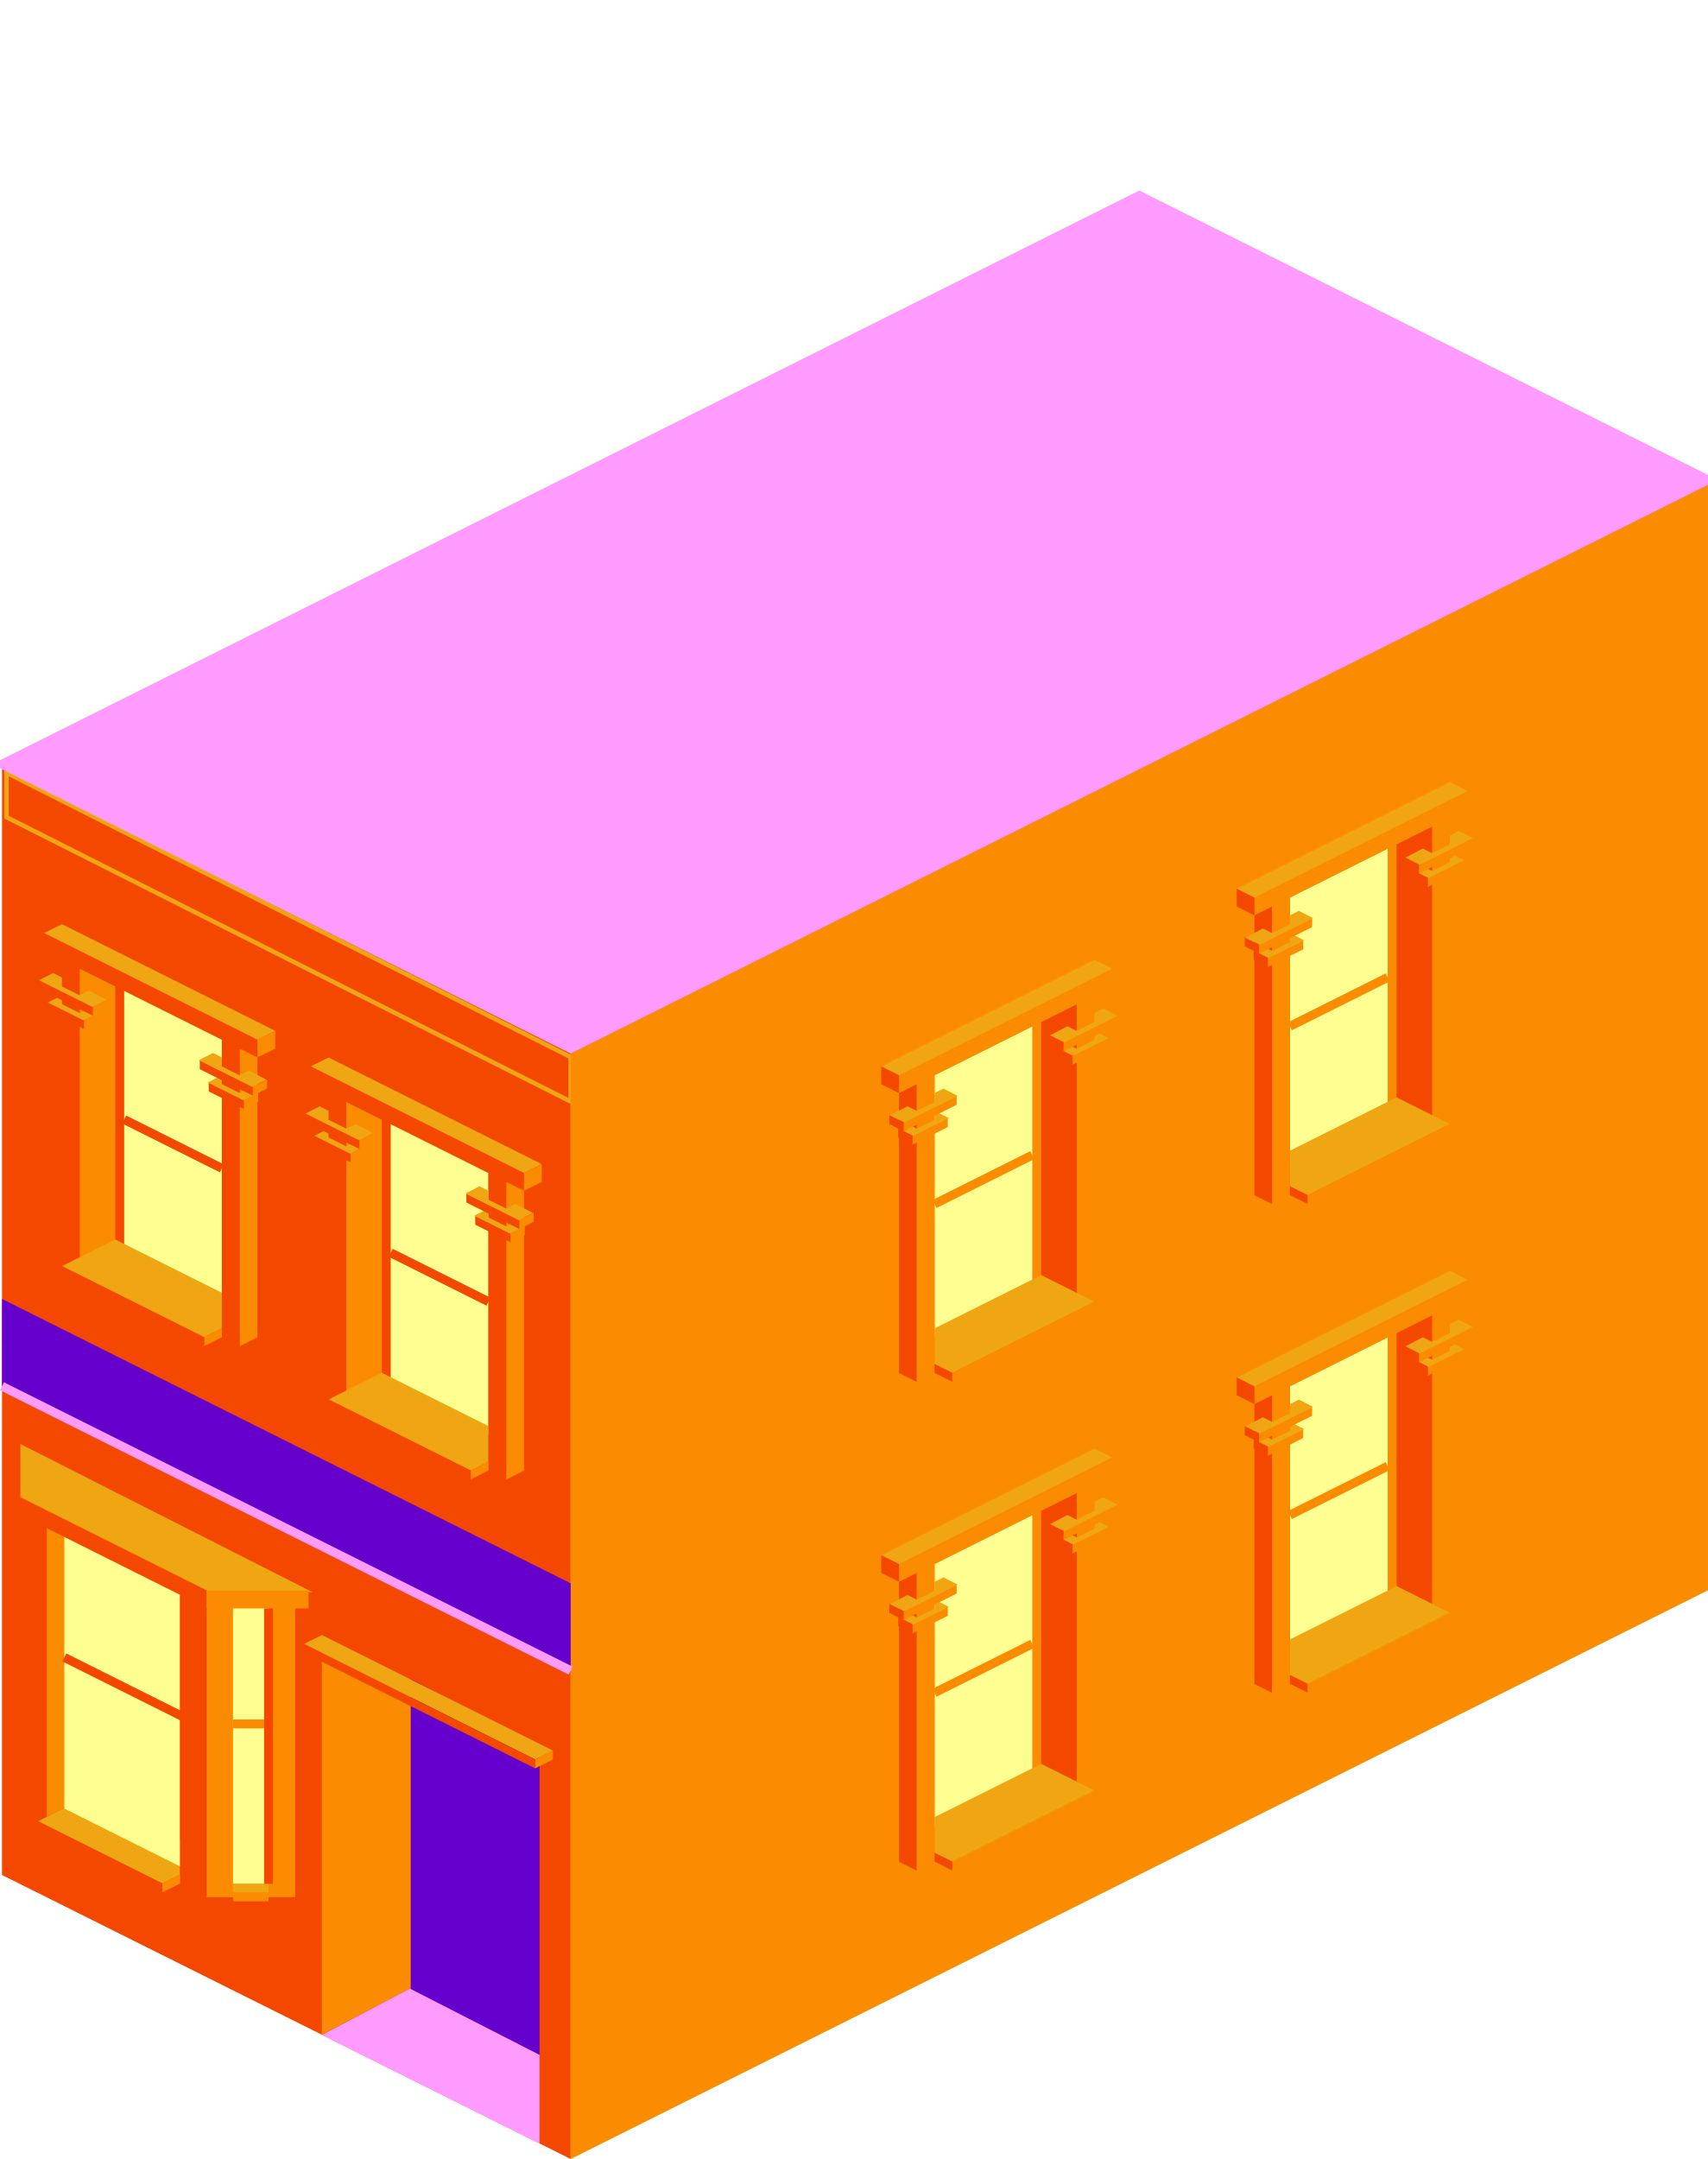
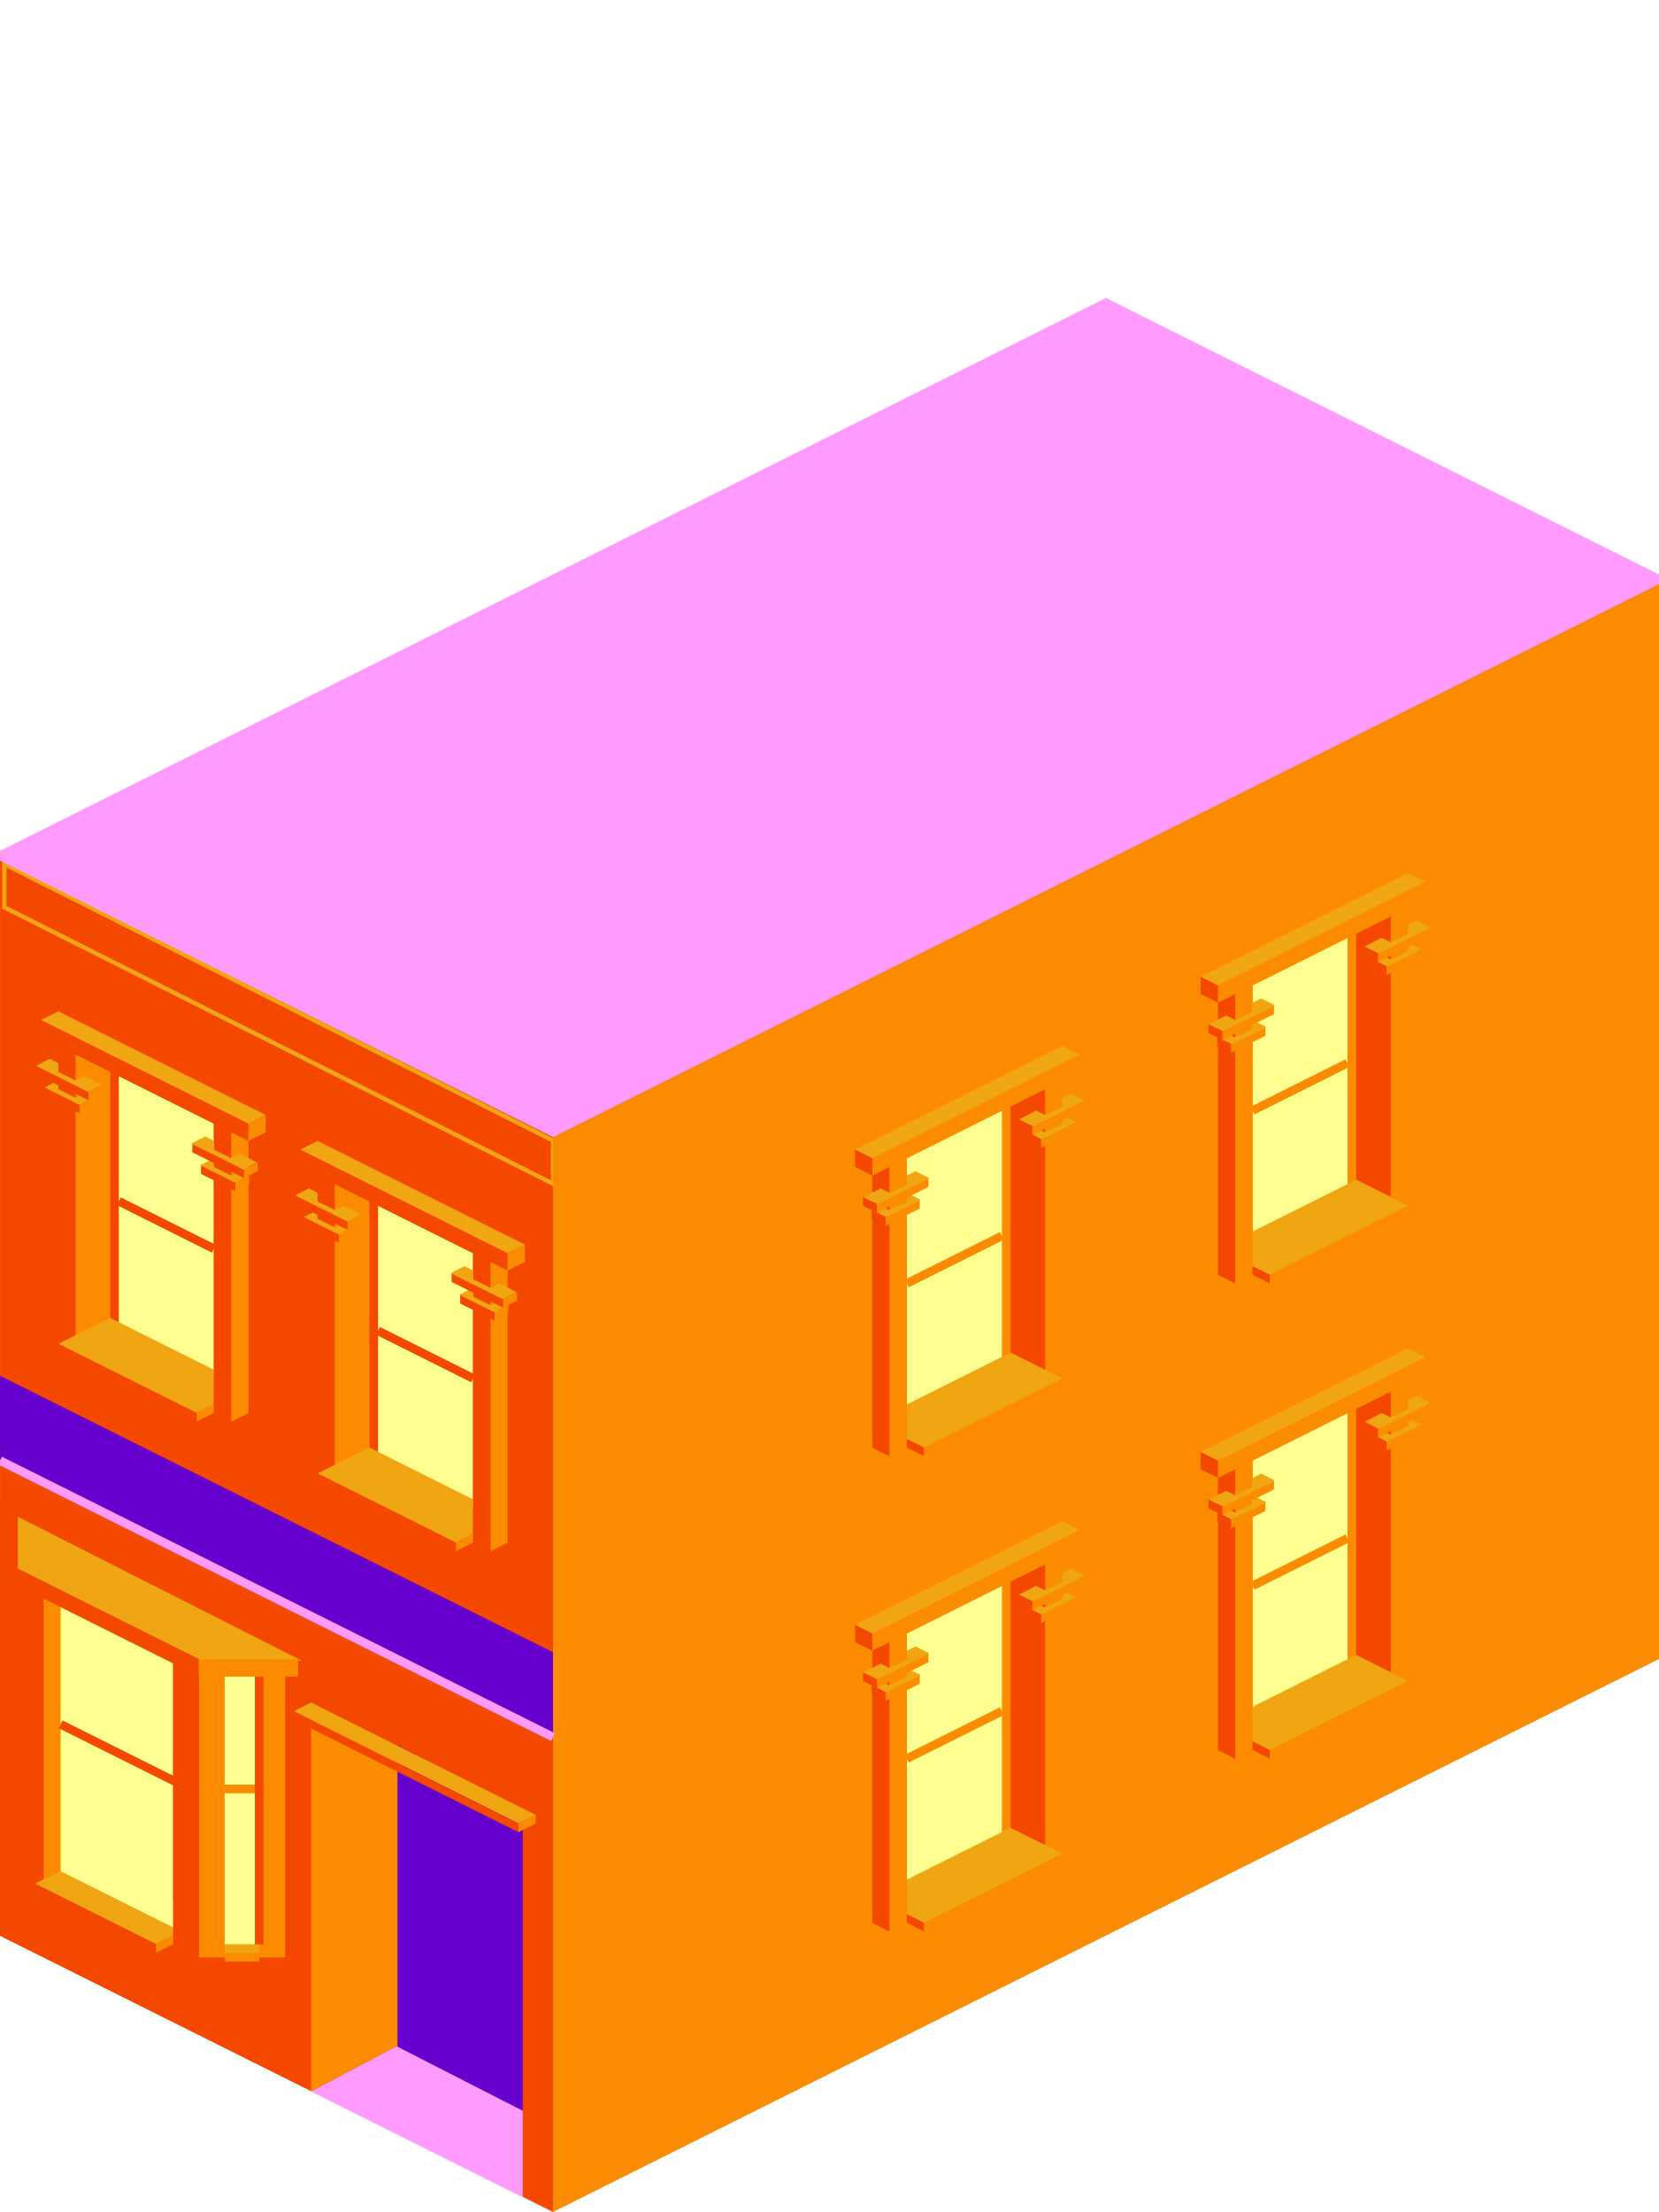
- <svg xmlns="http://www.w3.org/2000/svg" xmlns:xlink="http://www.w3.org/1999/xlink" width="192.227" height="242.96" viewBox="0 0 192.227 242.96" id="svg2" version="1.1">
+ <svg xmlns="http://www.w3.org/2000/svg" xmlns:xlink="http://www.w3.org/1999/xlink" width="192" height="256" viewBox="0 0 192 256" id="svg2" version="1.1">
  <defs id="defs4">
    <linearGradient xlink:href="#linearGradient4802" id="linearGradient7715" gradientUnits="userSpaceOnUse" x1="152.771" y1="560.222" x2="153.328" y2="560.222" />
    <linearGradient xlink:href="#linearGradient5449" id="linearGradient7703" gradientUnits="userSpaceOnUse" gradientTransform="matrix(4,0,0,4,-1341.04,-2370.053)" x1="517" y1="524.608" x2="526" y2="604.858" />
    <linearGradient xlink:href="#linearGradient5449" id="linearGradient7701" gradientUnits="userSpaceOnUse" gradientTransform="matrix(4,0,0,4,-1341.04,-2370.053)" x1="623.087" y1="598.013" x2="674.185" y2="651.222" />
    <linearGradient id="linearGradient6723">
      <stop id="stop6725" offset="0" style="stop-color:#5a5a5a;stop-opacity:1" />
      <stop id="stop6727" offset="1" style="stop-color:#cccccf;stop-opacity:1" />
    </linearGradient>
    <linearGradient id="linearGradient6715">
      <stop id="stop6717" offset="0" style="stop-color:#888888;stop-opacity:1" />
      <stop id="stop6719" offset="1" style="stop-color:#eeeeee;stop-opacity:1" />
    </linearGradient>
    <linearGradient gradientUnits="userSpaceOnUse" y2="37.195" x2="168.659" y1="38.697" x1="165.096" id="linearGradient6721" xlink:href="#linearGradient6715" />
    <linearGradient gradientUnits="userSpaceOnUse" y2="35.825" x2="169.278" y1="41.305" x1="167.261" id="linearGradient6729" xlink:href="#linearGradient6723" />
    <linearGradient id="linearGradient5518">
      <stop offset="0" style="stop-color:#6600cc;stop-opacity:1" id="stop5520" />
      <stop offset="1" style="stop-color:#ff00ff;stop-opacity:1" id="stop5522" />
    </linearGradient>
    <linearGradient id="linearGradient4820">
      <stop offset="0" style="stop-color:#f44800;stop-opacity:1" id="stop4822" />
      <stop offset="1" style="stop-color:#fb8b00;stop-opacity:1" id="stop4824" />
    </linearGradient>
    <linearGradient gradientTransform="translate(257.0333,50)" gradientUnits="userSpaceOnUse" xlink:href="#linearGradient4820" id="linearGradient5425" y2="160.818" x2="140" y1="160.818" x1="115" />
    <linearGradient gradientTransform="translate(257.0333,50)" gradientUnits="userSpaceOnUse" xlink:href="#linearGradient4820" id="linearGradient5427" y2="171" x2="155" y1="171" x1="100" />
    <linearGradient gradientTransform="translate(87.37054,199.6794)" gradientUnits="userSpaceOnUse" xlink:href="#linearGradient4820" id="linearGradient5429" y2="264.513" x2="-74.66" y1="214.258" x1="-124.915" />
    <linearGradient gradientTransform="matrix(0.8959322,-0.4441909,0.8959322,0.4441909,257.0333,0)" gradientUnits="userSpaceOnUse" xlink:href="#linearGradient5518" id="linearGradient5431" y2="293.129" x2="-136.867" y1="279.177" x1="-150.819" />
-     <linearGradient gradientTransform="translate(257.0333,0)" gradientUnits="userSpaceOnUse" xlink:href="#linearGradient4820" id="linearGradient5433" y2="160.818" x2="140" y1="160.818" x1="115" />
-     <linearGradient gradientTransform="translate(257.0333,0)" gradientUnits="userSpaceOnUse" xlink:href="#linearGradient4820" id="linearGradient5435" y2="171" x2="155" y1="171" x1="100" />
+     <linearGradient gradientTransform="translate(257.0333)" gradientUnits="userSpaceOnUse" xlink:href="#linearGradient4820" id="linearGradient5433" y2="160.818" x2="140" y1="160.818" x1="115" />
+     <linearGradient gradientTransform="translate(257.0333)" gradientUnits="userSpaceOnUse" xlink:href="#linearGradient4820" id="linearGradient5435" y2="171" x2="155" y1="171" x1="100" />
    <linearGradient gradientTransform="translate(143.525,143.525)" gradientUnits="userSpaceOnUse" xlink:href="#linearGradient4820" id="linearGradient5437" y2="264.513" x2="-74.66" y1="214.258" x1="-124.915" />
    <linearGradient gradientTransform="translate(-33.53807,32.91851)" gradientUnits="userSpaceOnUse" xlink:href="#linearGradient4820" id="linearGradient5502" y2="160.818" x2="140" y1="160.818" x1="115" />
    <linearGradient gradientTransform="translate(-33.53807,32.91851)" gradientUnits="userSpaceOnUse" xlink:href="#linearGradient4820" id="linearGradient5504" y2="171" x2="155" y1="171" x1="100" />
    <linearGradient gradientTransform="matrix(0.8954307,-0.4452009,0.8954307,0.4452009,-33.53807,32.91851)" gradientUnits="userSpaceOnUse" xlink:href="#linearGradient4820" id="linearGradient5506" y2="264.513" x2="-74.66" y1="214.258" x1="-124.915" />
    <linearGradient gradientTransform="matrix(0.8954307,-0.4452009,0.8954307,0.4452009,-31.03807,38.91851)" gradientUnits="userSpaceOnUse" xlink:href="#linearGradient4820" id="linearGradient5509" y2="264.513" x2="-74.66" y1="214.258" x1="-124.915" />
    <linearGradient gradientTransform="translate(-31.03807,33.91851)" gradientUnits="userSpaceOnUse" xlink:href="#linearGradient4820" id="linearGradient5512" y2="160.818" x2="140" y1="160.818" x1="115" />
    <linearGradient gradientTransform="translate(-31.03807,33.91851)" gradientUnits="userSpaceOnUse" xlink:href="#linearGradient4820" id="linearGradient5514" y2="171" x2="155" y1="171" x1="100" />
    <linearGradient gradientTransform="translate(0,5)" gradientUnits="userSpaceOnUse" xlink:href="#linearGradient5518" id="linearGradient5524" y2="186" x2="110" y1="186" x1="85" />
    <linearGradient y2="264.513" x2="-74.66" y1="214.258" x1="-124.915" gradientTransform="matrix(0.8954307,-0.4452009,0.8954307,0.4452009,-236.0381,10.66851)" gradientUnits="userSpaceOnUse" id="linearGradient3147" xlink:href="#linearGradient4820" />
    <linearGradient y2="160.818" x2="140" y1="160.818" x1="115" gradientTransform="translate(-236.0381,10.66851)" gradientUnits="userSpaceOnUse" id="linearGradient3150" xlink:href="#linearGradient4820" />
    <linearGradient y2="171" x2="155" y1="171" x1="100" gradientTransform="translate(-236.0381,10.66851)" gradientUnits="userSpaceOnUse" id="linearGradient3152" xlink:href="#linearGradient4820" />
    <linearGradient y2="186" x2="110" y1="186" x1="85" gradientTransform="translate(-205,5)" gradientUnits="userSpaceOnUse" id="linearGradient3156" xlink:href="#linearGradient5518" />
    <linearGradient y2="186" x2="110" y1="186" x1="85" gradientTransform="translate(-205,25)" gradientUnits="userSpaceOnUse" id="linearGradient3161" xlink:href="#linearGradient5518" />
    <linearGradient id="linearGradient4802">
      <stop style="stop-color:#6e6e37;stop-opacity:1;" offset="0" id="stop4804" />
      <stop style="stop-color:#30331f;stop-opacity:1" offset="1" id="stop4806" />
    </linearGradient>
    <linearGradient id="linearGradient5449">
      <stop style="stop-color:#ffffff;stop-opacity:0.343" offset="0" id="stop5451" />
      <stop style="stop-color:#ffffff;stop-opacity:0;" offset="1" id="stop5453" />
    </linearGradient>
  </defs>
  <g id="layer1" transform="translate(-42.77639,-809.3622)">
    <g id="g5925" transform="translate(-323.118,413.9713)">
      <g id="g3860" transform="translate(0,31.96875)">
        <g id="g4343" transform="translate(-128,-64)" style="fill:#f4d7d7" />
        <g id="g3788" transform="translate(61.49868,-36.97666)">
          <g id="g4267" transform="translate(-140.3789,150.0195)" />
        </g>
        <g id="g4475" transform="translate(-240.8429,-210.7419)">
-           <path id="path4439" d="m 344.118,611.422 0,32.5 -2,1 0,-33.5 z" style="fill:#fb8b00;fill-opacity:1;fill-rule:evenodd;stroke:none;stroke-width:1px;stroke-linecap:butt;stroke-linejoin:miter;stroke-opacity:1" />
-           <path style="fill:#f44800;fill-opacity:1;fill-rule:evenodd;stroke:none;stroke-width:1px;stroke-linecap:butt;stroke-linejoin:miter;stroke-opacity:1" d="m 419,530.862 0,-33.5 -18,-9 0,33.5" id="path4269" transform="translate(-78.88022,113.0429)" />
+           <path id="path4439" d="m 344.118,611.422 v 32.5 l -2,1 v -33.5 z" style="fill:#fb8b00;fill-opacity:1;fill-rule:evenodd;stroke:none;stroke-width:1px;stroke-linecap:butt;stroke-linejoin:miter;stroke-opacity:1" />
+           <path style="fill:#f44800;fill-opacity:1;fill-rule:evenodd;stroke:none;stroke-width:1px;stroke-linecap:butt;stroke-linejoin:miter;stroke-opacity:1" d="m 419,530.862 v -33.5 l -18,-9 v 33.5" id="path4269" transform="translate(-78.88022,113.0429)" />
          <g transform="translate(-74.88022,111.0429)" id="g4271">
-             <path id="path4273" d="m 404,523.362 0,-29.5 11,5.5 0,29.5 z" style="fill:#ffff91;fill-opacity:1;fill-rule:evenodd;stroke:none;stroke-width:1px;stroke-linecap:butt;stroke-linejoin:miter;stroke-opacity:1" />
+             <path id="path4273" d="m 404,523.362 v -29.5 l 11,5.5 v 29.5 z" style="fill:#ffff91;fill-opacity:1;fill-rule:evenodd;stroke:none;stroke-width:1px;stroke-linecap:butt;stroke-linejoin:miter;stroke-opacity:1" />
            <path id="path4275" d="m 404,508.362 11,5.5" style="fill:none;fill-rule:evenodd;stroke:#f44800;stroke-width:1px;stroke-linecap:butt;stroke-linejoin:miter;stroke-opacity:1" />
          </g>
-           <path id="path4283" d="m 407,520.862 -4,2 0,-33.5 4,2 z" style="fill:#fb8b00;fill-opacity:1;fill-rule:evenodd;stroke:none;stroke-width:1px;stroke-linecap:butt;stroke-linejoin:miter;stroke-opacity:1" transform="translate(-78.88022,113.0429)" />
-           <path id="path4285" d="m 407,519.861 -6,3 16,8 2,-1 0,-4 z" style="fill:#f0a513;fill-opacity:1;fill-rule:evenodd;stroke:none;stroke-width:1px;stroke-linecap:butt;stroke-linejoin:miter;stroke-opacity:1" transform="translate(-78.88022,113.0429)" />
-           <path id="path4287" d="m 418.992,530.87 2,1 0,-33.5 -2,-1 0,33.5" style="fill:#f44800;fill-opacity:1;fill-rule:evenodd;stroke:none;stroke-width:1px;stroke-linecap:butt;stroke-linejoin:miter;stroke-opacity:1" transform="translate(-78.88022,113.0429)" />
-           <path id="path4289" d="m 417,530.862 0,1 2,-1 0,-1 z" style="fill:#fb8b00;fill-opacity:1;fill-rule:evenodd;stroke:none;stroke-width:1px;stroke-linecap:butt;stroke-linejoin:miter;stroke-opacity:1" transform="translate(-78.88022,113.0429)" />
-           <path id="path4291" d="m 401,522.862 0,1 16,8 0,-1 z" style="fill:#f44800;fill-opacity:1;fill-rule:evenodd;stroke:none;stroke-width:1px;stroke-linecap:butt;stroke-linejoin:miter;stroke-opacity:1" transform="translate(-78.88022,113.0429)" />
+           <path id="path4283" d="m 407,520.862 -4,2 v -33.5 l 4,2 z" style="fill:#fb8b00;fill-opacity:1;fill-rule:evenodd;stroke:none;stroke-width:1px;stroke-linecap:butt;stroke-linejoin:miter;stroke-opacity:1" transform="translate(-78.88022,113.0429)" />
+           <path id="path4285" d="m 407,519.861 -6,3 16,8 2,-1 v -4 z" style="fill:#f0a513;fill-opacity:1;fill-rule:evenodd;stroke:none;stroke-width:1px;stroke-linecap:butt;stroke-linejoin:miter;stroke-opacity:1" transform="translate(-78.88022,113.0429)" />
+           <path id="path4287" d="m 418.992,530.87 2,1 v -33.5 l -2,-1 v 33.5" style="fill:#f44800;fill-opacity:1;fill-rule:evenodd;stroke:none;stroke-width:1px;stroke-linecap:butt;stroke-linejoin:miter;stroke-opacity:1" transform="translate(-78.88022,113.0429)" />
+           <path id="path4289" d="m 417,530.862 v 1 l 2,-1 v -1 z" style="fill:#fb8b00;fill-opacity:1;fill-rule:evenodd;stroke:none;stroke-width:1px;stroke-linecap:butt;stroke-linejoin:miter;stroke-opacity:1" transform="translate(-78.88022,113.0429)" />
+           <path id="path4291" d="m 401,522.862 v 1 l 16,8 v -1 z" style="fill:#f44800;fill-opacity:1;fill-rule:evenodd;stroke:none;stroke-width:1px;stroke-linecap:butt;stroke-linejoin:miter;stroke-opacity:1" transform="translate(-78.88022,113.0429)" />
          <g id="g4452" transform="translate(13.08594,4.492188)">
-             <path id="path4454" d="m 307.545,601.751 4,2 0,1 -4,-2 0,-1" style="fill:#f44800;fill-opacity:1;fill-rule:evenodd;stroke:none;stroke-width:1px;stroke-linecap:butt;stroke-linejoin:miter;stroke-opacity:1" />
-             <path id="path4456" d="m 311.516,603.734 1.602,-0.812 0,1 -1.602,0.812 z" style="fill:#fb8b00;fill-opacity:1;fill-rule:evenodd;stroke:none;stroke-width:1px;stroke-linecap:butt;stroke-linejoin:miter;stroke-opacity:1" />
+             <path id="path4454" d="m 307.545,601.751 4,2 v 1 l -4,-2 v -1" style="fill:#f44800;fill-opacity:1;fill-rule:evenodd;stroke:none;stroke-width:1px;stroke-linecap:butt;stroke-linejoin:miter;stroke-opacity:1" />
+             <path id="path4456" d="m 311.516,603.734 1.602,-0.812 v 1 l -1.602,0.812 z" style="fill:#fb8b00;fill-opacity:1;fill-rule:evenodd;stroke:none;stroke-width:1px;stroke-linecap:butt;stroke-linejoin:miter;stroke-opacity:1" />
            <path style="fill:#f0a513;fill-opacity:1;fill-rule:evenodd;stroke:none;stroke-width:1px;stroke-linecap:butt;stroke-linejoin:miter;stroke-opacity:1" d="m 309.036,600.926 -1.602,0.812 4,2 1.602,-0.812 -0.949,-0.516 -1.055,0.527 -2,-1 0.004,-1.004 z" id="path4458" />
          </g>
          <g transform="translate(13.08594,2.492188)" id="g4423">
-             <path style="fill:#f44800;fill-opacity:1;fill-rule:evenodd;stroke:none;stroke-width:1px;stroke-linecap:butt;stroke-linejoin:miter;stroke-opacity:1" d="m 306.545,601.251 6,3 0,1 -6,-3 0,-1" id="path4417" />
-             <path style="fill:#fb8b00;fill-opacity:1;fill-rule:evenodd;stroke:none;stroke-width:1px;stroke-linecap:butt;stroke-linejoin:miter;stroke-opacity:1" d="m 312.516,604.234 1.602,-0.812 0,1 -1.602,0.812 z" id="path4419" />
+             <path style="fill:#f44800;fill-opacity:1;fill-rule:evenodd;stroke:none;stroke-width:1px;stroke-linecap:butt;stroke-linejoin:miter;stroke-opacity:1" d="m 306.545,601.251 6,3 v 1 l -6,-3 v -1" id="path4417" />
+             <path style="fill:#fb8b00;fill-opacity:1;fill-rule:evenodd;stroke:none;stroke-width:1px;stroke-linecap:butt;stroke-linejoin:miter;stroke-opacity:1" d="m 312.516,604.234 1.602,-0.812 v 1 l -1.602,0.812 z" id="path4419" />
            <path id="path4421" d="m 308.036,600.426 -1.602,0.812 6,3 1.602,-0.812 -1.949,-1.016 -1.055,0.527 -2,-1 0.004,-1.004 z" style="fill:#f0a513;fill-opacity:1;fill-rule:evenodd;stroke:none;stroke-width:1px;stroke-linecap:butt;stroke-linejoin:miter;stroke-opacity:1" />
          </g>
-           <path id="path4433" d="m 320.118,600.422 24,12 0,-2 -24,-12 z" style="fill:#f44800;fill-opacity:1;fill-rule:evenodd;stroke:none;stroke-width:1px;stroke-linecap:butt;stroke-linejoin:miter;stroke-opacity:1" />
+           <path id="path4433" d="m 320.118,600.422 24,12 v -2 l -24,-12 z" style="fill:#f44800;fill-opacity:1;fill-rule:evenodd;stroke:none;stroke-width:1px;stroke-linecap:butt;stroke-linejoin:miter;stroke-opacity:1" />
          <path id="path4435" d="m 320.118,598.422 2,-1 24,12 -2,1 z" style="fill:#f0a513;fill-opacity:1;fill-rule:evenodd;stroke:none;stroke-width:1px;stroke-linecap:butt;stroke-linejoin:miter;stroke-opacity:1" />
-           <path id="path4437" d="m 346.118,609.422 0,2 -2,1 0,-2 2,-1" style="fill:#fb8b00;fill-opacity:1;fill-rule:evenodd;stroke:none;stroke-width:1px;stroke-linecap:butt;stroke-linejoin:miter;stroke-opacity:1" />
+           <path id="path4437" d="m 346.118,609.422 v 2 l -2,1 v -2 l 2,-1" style="fill:#fb8b00;fill-opacity:1;fill-rule:evenodd;stroke:none;stroke-width:1px;stroke-linecap:butt;stroke-linejoin:miter;stroke-opacity:1" />
          <use height="100%" width="100%" transform="translate(18,9)" id="use4464" xlink:href="#g4452" y="0" x="0" />
          <use height="100%" width="100%" transform="translate(18,9)" id="use4450" xlink:href="#g4423" y="0" x="0" />
        </g>
        <g transform="translate(-2.834939,58.51566)" id="g5034" />
        <g transform="matrix(-1,0,0,1,459.4433,-210.7419)" id="g5392">
-           <path style="fill:#f44800;fill-opacity:1;fill-rule:evenodd;stroke:none;stroke-width:1px;stroke-linecap:butt;stroke-linejoin:miter;stroke-opacity:1" d="m 344.118,611.422 0,32.5 -2,1 0,-33.5 z" id="path5394" />
-           <path transform="translate(-78.88022,113.0429)" id="path5396" d="m 419,530.862 0,-33.5 -18,-9 0,33.5" style="fill:#fb8b00;fill-opacity:1;fill-rule:evenodd;stroke:none;stroke-width:1px;stroke-linecap:butt;stroke-linejoin:miter;stroke-opacity:1" />
+           <path style="fill:#f44800;fill-opacity:1;fill-rule:evenodd;stroke:none;stroke-width:1px;stroke-linecap:butt;stroke-linejoin:miter;stroke-opacity:1" d="m 344.118,611.422 v 32.5 l -2,1 v -33.5 z" id="path5394" />
+           <path transform="translate(-78.88022,113.0429)" id="path5396" d="m 419,530.862 v -33.5 l -18,-9 v 33.5" style="fill:#fb8b00;fill-opacity:1;fill-rule:evenodd;stroke:none;stroke-width:1px;stroke-linecap:butt;stroke-linejoin:miter;stroke-opacity:1" />
          <g id="g5398" transform="translate(-74.88022,111.0429)">
-             <path style="fill:#ffff91;fill-opacity:1;fill-rule:evenodd;stroke:none;stroke-width:1px;stroke-linecap:butt;stroke-linejoin:miter;stroke-opacity:1" d="m 404,523.362 0,-29.5 11,5.5 0,29.5 z" id="path5400" />
+             <path style="fill:#ffff91;fill-opacity:1;fill-rule:evenodd;stroke:none;stroke-width:1px;stroke-linecap:butt;stroke-linejoin:miter;stroke-opacity:1" d="m 404,523.362 v -29.5 l 11,5.5 v 29.5 z" id="path5400" />
            <path style="fill:none;fill-rule:evenodd;stroke:#fb8b00;stroke-width:1px;stroke-linecap:butt;stroke-linejoin:miter;stroke-opacity:1" d="m 404,508.362 11,5.5" id="path5402" />
          </g>
-           <path transform="translate(-78.88022,113.0429)" style="fill:#f44800;fill-opacity:1;fill-rule:evenodd;stroke:none;stroke-width:1px;stroke-linecap:butt;stroke-linejoin:miter;stroke-opacity:1" d="m 407,520.862 -4,2 0,-33.5 4,2 z" id="path5404" />
-           <path transform="translate(-78.88022,113.0429)" style="fill:#f0a513;fill-opacity:1;fill-rule:evenodd;stroke:none;stroke-width:1px;stroke-linecap:butt;stroke-linejoin:miter;stroke-opacity:1" d="m 407,519.861 -6,3 16,8 2,-1 0,-4 z" id="path5406" />
-           <path transform="translate(-78.88022,113.0429)" style="fill:#fb8b00;fill-opacity:1;fill-rule:evenodd;stroke:none;stroke-width:1px;stroke-linecap:butt;stroke-linejoin:miter;stroke-opacity:1" d="m 418.992,530.87 2,1 0,-33.5 -2,-1 0,33.5" id="path5408" />
-           <path transform="translate(-78.88022,113.0429)" style="fill:#f44800;fill-opacity:1;fill-rule:evenodd;stroke:none;stroke-width:1px;stroke-linecap:butt;stroke-linejoin:miter;stroke-opacity:1" d="m 417,530.862 0,1 2,-1 0,-1 z" id="path5411" />
-           <path transform="translate(-78.88022,113.0429)" style="fill:#fb8b00;fill-opacity:1;fill-rule:evenodd;stroke:none;stroke-width:1px;stroke-linecap:butt;stroke-linejoin:miter;stroke-opacity:1" d="m 401,522.862 0,1 16,8 0,-1 z" id="path5413" />
+           <path transform="translate(-78.88022,113.0429)" style="fill:#f44800;fill-opacity:1;fill-rule:evenodd;stroke:none;stroke-width:1px;stroke-linecap:butt;stroke-linejoin:miter;stroke-opacity:1" d="m 407,520.862 -4,2 v -33.5 l 4,2 z" id="path5404" />
+           <path transform="translate(-78.88022,113.0429)" style="fill:#f0a513;fill-opacity:1;fill-rule:evenodd;stroke:none;stroke-width:1px;stroke-linecap:butt;stroke-linejoin:miter;stroke-opacity:1" d="m 407,519.861 -6,3 16,8 2,-1 v -4 z" id="path5406" />
+           <path transform="translate(-78.88022,113.0429)" style="fill:#fb8b00;fill-opacity:1;fill-rule:evenodd;stroke:none;stroke-width:1px;stroke-linecap:butt;stroke-linejoin:miter;stroke-opacity:1" d="m 418.992,530.87 2,1 v -33.5 l -2,-1 v 33.5" id="path5408" />
+           <path transform="translate(-78.88022,113.0429)" style="fill:#f44800;fill-opacity:1;fill-rule:evenodd;stroke:none;stroke-width:1px;stroke-linecap:butt;stroke-linejoin:miter;stroke-opacity:1" d="m 417,530.862 v 1 l 2,-1 v -1 z" id="path5411" />
+           <path transform="translate(-78.88022,113.0429)" style="fill:#fb8b00;fill-opacity:1;fill-rule:evenodd;stroke:none;stroke-width:1px;stroke-linecap:butt;stroke-linejoin:miter;stroke-opacity:1" d="m 401,522.862 v 1 l 16,8 v -1 z" id="path5413" />
          <g transform="translate(13.08594,4.492188)" id="g5415">
-             <path style="fill:#fb8b00;fill-opacity:1;fill-rule:evenodd;stroke:none;stroke-width:1px;stroke-linecap:butt;stroke-linejoin:miter;stroke-opacity:1" d="m 307.545,601.751 4,2 0,1 -4,-2 0,-1" id="path5417" />
-             <path style="fill:#f44800;fill-opacity:1;fill-rule:evenodd;stroke:none;stroke-width:1px;stroke-linecap:butt;stroke-linejoin:miter;stroke-opacity:1" d="m 311.516,603.734 1.602,-0.812 0,1 -1.602,0.812 z" id="path5419" />
+             <path style="fill:#fb8b00;fill-opacity:1;fill-rule:evenodd;stroke:none;stroke-width:1px;stroke-linecap:butt;stroke-linejoin:miter;stroke-opacity:1" d="m 307.545,601.751 4,2 v 1 l -4,-2 v -1" id="path5417" />
+             <path style="fill:#f44800;fill-opacity:1;fill-rule:evenodd;stroke:none;stroke-width:1px;stroke-linecap:butt;stroke-linejoin:miter;stroke-opacity:1" d="m 311.516,603.734 1.602,-0.812 v 1 l -1.602,0.812 z" id="path5419" />
            <path id="path5421" d="m 309.036,600.926 -1.602,0.812 4,2 1.602,-0.812 -0.949,-0.516 -1.055,0.527 -2,-1 0.004,-1.004 z" style="fill:#f0a513;fill-opacity:1;fill-rule:evenodd;stroke:none;stroke-width:1px;stroke-linecap:butt;stroke-linejoin:miter;stroke-opacity:1" />
          </g>
          <g id="g5423" transform="translate(13.08594,2.492188)">
-             <path id="path5425" d="m 306.545,601.251 6,3 0,1 -6,-3 0,-1" style="fill:#fb8b00;fill-opacity:1;fill-rule:evenodd;stroke:none;stroke-width:1px;stroke-linecap:butt;stroke-linejoin:miter;stroke-opacity:1" />
-             <path id="path5427" d="m 312.516,604.234 1.602,-0.812 0,1 -1.602,0.812 z" style="fill:#f44800;fill-opacity:1;fill-rule:evenodd;stroke:none;stroke-width:1px;stroke-linecap:butt;stroke-linejoin:miter;stroke-opacity:1" />
+             <path id="path5425" d="m 306.545,601.251 6,3 v 1 l -6,-3 v -1" style="fill:#fb8b00;fill-opacity:1;fill-rule:evenodd;stroke:none;stroke-width:1px;stroke-linecap:butt;stroke-linejoin:miter;stroke-opacity:1" />
+             <path id="path5427" d="m 312.516,604.234 1.602,-0.812 v 1 l -1.602,0.812 z" style="fill:#f44800;fill-opacity:1;fill-rule:evenodd;stroke:none;stroke-width:1px;stroke-linecap:butt;stroke-linejoin:miter;stroke-opacity:1" />
            <path style="fill:#f0a513;fill-opacity:1;fill-rule:evenodd;stroke:none;stroke-width:1px;stroke-linecap:butt;stroke-linejoin:miter;stroke-opacity:1" d="m 308.036,600.426 -1.602,0.812 6,3 1.602,-0.812 -1.949,-1.016 -1.055,0.527 -2,-1 0.004,-1.004 z" id="path5429" />
          </g>
-           <path style="fill:#fb8b00;fill-opacity:1;fill-rule:evenodd;stroke:none;stroke-width:1px;stroke-linecap:butt;stroke-linejoin:miter;stroke-opacity:1" d="m 320.118,600.422 24,12 0,-2 -24,-12 z" id="path5431" />
+           <path style="fill:#fb8b00;fill-opacity:1;fill-rule:evenodd;stroke:none;stroke-width:1px;stroke-linecap:butt;stroke-linejoin:miter;stroke-opacity:1" d="m 320.118,600.422 24,12 v -2 l -24,-12 z" id="path5431" />
          <path style="fill:#f0a513;fill-opacity:1;fill-rule:evenodd;stroke:none;stroke-width:1px;stroke-linecap:butt;stroke-linejoin:miter;stroke-opacity:1" d="m 320.118,598.422 2,-1 24,12 -2,1 z" id="path5433" />
-           <path style="fill:#f44800;fill-opacity:1;fill-rule:evenodd;stroke:none;stroke-width:1px;stroke-linecap:butt;stroke-linejoin:miter;stroke-opacity:1" d="m 346.118,609.422 0,2 -2,1 0,-2 2,-1" id="path5435" />
+           <path style="fill:#f44800;fill-opacity:1;fill-rule:evenodd;stroke:none;stroke-width:1px;stroke-linecap:butt;stroke-linejoin:miter;stroke-opacity:1" d="m 346.118,609.422 v 2 l -2,1 v -2 l 2,-1" id="path5435" />
          <use x="0" y="0" xlink:href="#g5415" id="use5461" width="100%" height="100%" transform="translate(18,9)" />
          <use x="0" y="0" xlink:href="#g5423" id="use5463" width="100%" height="100%" transform="translate(18,9)" />
        </g>
-         <path style="fill:#f44800;fill-opacity:1;fill-rule:evenodd;stroke:none;stroke-width:1px;stroke-linecap:butt;stroke-linejoin:miter;stroke-opacity:1" d="m 430.121,481.382 0,65 -64,-32 0,-65 z" id="path5684" />
-         <path style="opacity:1;fill:none;fill-opacity:1;fill-rule:evenodd;stroke:#f0a513;stroke-width:0.5;stroke-linecap:butt;stroke-linejoin:miter;stroke-miterlimit:4;stroke-dasharray:none;stroke-opacity:1" d="m 430.121,482.382 0,5 -63.5,-32 0,-5 z" id="path14663" />
-         <path style="fill:#f44800;fill-opacity:1;fill-rule:evenodd;stroke:none;stroke-width:1px;stroke-linecap:butt;stroke-linejoin:miter;stroke-opacity:1" d="m 0.227,150.68 0,10.322 -0.004,-0.002 0,50 64.004,31.959 0,-54.5 0,-5.5 0,-0.279 z" transform="translate(365.8944,363.4221)" id="path5410" />
-         <g transform="translate(-64,-32)" id="g3756">
-           <path style="fill:#fb8b00;fill-opacity:1;fill-rule:evenodd;stroke:none;stroke-width:1px;stroke-linecap:butt;stroke-linejoin:miter;stroke-opacity:1" d="m 494.121,513.382 0,125 128,-64 0,-125 z" id="path5715" />
+         <g id="g1" transform="translate(-0.220547,0.040411)">
+           <path style="fill:#f44800;fill-opacity:1;fill-rule:evenodd;stroke:none;stroke-width:1px;stroke-linecap:butt;stroke-linejoin:miter;stroke-opacity:1" d="m 430.118,494.382 v 65 l -64,-32 v -65 z" id="path5684" />
+           <path style="opacity:1;fill:none;fill-opacity:1;fill-rule:evenodd;stroke:#f0a513;stroke-width:0.5;stroke-linecap:butt;stroke-linejoin:miter;stroke-miterlimit:4;stroke-dasharray:none;stroke-opacity:1" d="m 430.118,495.382 v 5 l -63.5,-32 v -5 z" id="path14663" />
+           <path style="fill:#f44800;fill-opacity:1;fill-rule:evenodd;stroke:none;stroke-width:1px;stroke-linecap:butt;stroke-linejoin:miter;stroke-opacity:1" d="m 366.118,527.102 v 10.322 l -0.004,-0.002 v 50 l 64.004,31.959 v -54.5 -5.5 -0.279 z" id="path5410" />
+           <g transform="translate(-64.00306,-19)" id="g3756">
+             <path style="fill:#fb8b00;fill-opacity:1;fill-rule:evenodd;stroke:none;stroke-width:1px;stroke-linecap:butt;stroke-linejoin:miter;stroke-opacity:1" d="m 494.121,513.382 v 125 l 128,-64 v -125 z" id="path5715" />
+           </g>
+           <use x="0" y="0" xlink:href="#g4475" id="use4500" transform="translate(321.5899,108.7419)" width="100%" height="100%" />
+           <use x="0" y="0" xlink:href="#use4500" id="use4534" transform="translate(-30,-15)" width="100%" height="100%" />
+           <g id="g4667" transform="translate(-28.00306,-1.000001)">
+             <path id="path5015" d="m 427.118,590.922 v -35 h -10 v 35 h 10" style="fill:#fb8b00;fill-opacity:1;fill-rule:evenodd;stroke:none;stroke-width:1px;stroke-linecap:butt;stroke-linejoin:miter;stroke-opacity:1" />
+             <path id="path5011" d="m 396.188,539.921 v 6.234 l 21.057,10.433 h 11.813" style="fill:#f0a513;fill-opacity:1;fill-rule:evenodd;stroke:none;stroke-width:1px;stroke-linecap:butt;stroke-linejoin:miter;stroke-opacity:1" />
+             <g transform="translate(3,-1.5)" id="g5115">
+               <path id="path5030" d="m 416.163,558.895 v 32.5 l -2,1 v -33.5 z" style="fill:#fb8b00;fill-opacity:1;fill-rule:evenodd;stroke:none;stroke-width:1px;stroke-linecap:butt;stroke-linejoin:miter;stroke-opacity:1" />
+               <path style="fill:#f44800;fill-opacity:1;fill-rule:evenodd;stroke:none;stroke-width:1px;stroke-linecap:butt;stroke-linejoin:miter;stroke-opacity:1" d="m 412.165,591.378 v -33.5 l -18,-9 v 33.5" id="path5032" />
+               <path id="path5040" d="m 400.165,581.378 -4,2 v -33.5 l 4,2 z" style="fill:#fb8b00;fill-opacity:1;fill-rule:evenodd;stroke:none;stroke-width:1px;stroke-linecap:butt;stroke-linejoin:miter;stroke-opacity:1" />
+               <path id="path5042" d="m 401.165,580.877 -6,3 14,7 2,-1 v -4 z" style="fill:#f0a513;fill-opacity:1;fill-rule:evenodd;stroke:none;stroke-width:1px;stroke-linecap:butt;stroke-linejoin:miter;stroke-opacity:1" />
+               <path id="path5044" d="m 411.157,590.886 3,1.5 v -33.5 l -3,-1.5 v 33.5" style="fill:#f44800;fill-opacity:1;fill-rule:evenodd;stroke:none;stroke-width:1px;stroke-linecap:butt;stroke-linejoin:miter;stroke-opacity:1" />
+               <path id="path5046" d="m 409.165,590.878 v 1 l 2,-1 v -1 z" style="fill:#fb8b00;fill-opacity:1;fill-rule:evenodd;stroke:none;stroke-width:1px;stroke-linecap:butt;stroke-linejoin:miter;stroke-opacity:1" />
+               <path id="path5048" d="m 395.165,583.878 v 1 l 14,7 v -1 z" style="fill:#f44800;fill-opacity:1;fill-rule:evenodd;stroke:none;stroke-width:1px;stroke-linecap:butt;stroke-linejoin:miter;stroke-opacity:1" />
+               <path style="fill:#ffff91;fill-opacity:1;fill-rule:evenodd;stroke:none;stroke-width:1px;stroke-linecap:butt;stroke-linejoin:miter;stroke-opacity:1" d="m 398.134,582.44 v -31.5 l 13,6.5 v 31.5 z" id="path5036" />
+               <path style="fill:none;fill-rule:evenodd;stroke:#f44800;stroke-width:1px;stroke-linecap:butt;stroke-linejoin:miter;stroke-opacity:1" d="m 398.134,565.44 14,7" id="path5038" />
+               <path id="path5066" d="m 393.163,549.395 21,10.5 v -2 l -21,-10.5 z" style="fill:#f44800;fill-opacity:1;fill-rule:evenodd;stroke:none;stroke-width:1px;stroke-linecap:butt;stroke-linejoin:miter;stroke-opacity:1" />
+             </g>
+             <path id="rect5157" d="m 417.118,556.422 h 11.5 v 2 h -11.5 z" style="opacity:1;fill:#fb8b00;fill-opacity:1;stroke:none;stroke-width:1.5;stroke-linecap:round;stroke-linejoin:round;stroke-miterlimit:4;stroke-dasharray:none;stroke-opacity:1" />
+             <path id="rect5160" d="m 420.118,558.422 h 4 v 31 h -4 z" style="opacity:1;fill:#ffff91;fill-opacity:1;stroke:none;stroke-width:1.5;stroke-linecap:round;stroke-linejoin:round;stroke-miterlimit:4;stroke-dasharray:none;stroke-opacity:1" />
+             <path style="opacity:1;fill:#f0a513;fill-opacity:1;stroke:none;stroke-width:1.5;stroke-linecap:round;stroke-linejoin:round;stroke-miterlimit:4;stroke-dasharray:none;stroke-opacity:1" d="m 420.118,590.384 h 4 v -0.961 h -4 z" id="path5163" />
+             <path id="path5165" d="m 420.118,591.384 h 4 v -0.961 h -4 z" style="opacity:1;fill:#fb8b00;fill-opacity:1;stroke:none;stroke-width:1.5;stroke-linecap:round;stroke-linejoin:round;stroke-miterlimit:4;stroke-dasharray:none;stroke-opacity:1" />
+             <path id="path5167" d="m 420.118,571.422 h 4" style="fill:none;fill-rule:evenodd;stroke:#fb8b00;stroke-width:1px;stroke-linecap:butt;stroke-linejoin:miter;stroke-opacity:1" />
+             <path id="path5211" d="m 424.118,558.422 v 31" style="fill:none;fill-rule:evenodd;stroke:#f44800;stroke-width:1px;stroke-linecap:butt;stroke-linejoin:miter;stroke-opacity:1" />
+           </g>
+           <use x="0" y="0" xlink:href="#g5392" id="use5465" transform="translate(351.7469,152.75)" width="100%" height="100%" />
+           <use x="0" y="0" xlink:href="#use5465" id="use5467" transform="translate(40,-20)" width="100%" height="100%" />
+           <use x="0" y="0" xlink:href="#use5465" id="use5469" transform="translate(0,-55)" width="100%" height="100%" />
+           <use x="0" y="0" xlink:href="#use5467" id="use5471" transform="translate(0,-55)" width="100%" height="100%" />
+           <path id="path5486" d="m 430.118,554.602 v 9.78 l -64,-32 v -9.78 z" style="fill:#6600cc;fill-opacity:1;fill-rule:evenodd;stroke:none;stroke-width:1px;stroke-linecap:butt;stroke-linejoin:miter;stroke-opacity:1" />
+           <g id="g5501" transform="translate(3.996939,24)">
+             <g id="g4690" transform="translate(30,15)">
+               <path style="fill:#fb8b00;fill-opacity:1;fill-rule:evenodd;stroke:none;stroke-width:1px;stroke-linecap:butt;stroke-linejoin:miter;stroke-opacity:1" d="m 368.121,532.382 v 43 l 10.5,-5.5 v -32.5 z" id="path4572" transform="translate(2.9999999e-6,-9)" />
+               <path style="fill:#6600cc;fill-opacity:1;fill-rule:evenodd;stroke:none;stroke-width:1px;stroke-linecap:butt;stroke-linejoin:miter;stroke-opacity:1" d="m 392.621,542.882 v 35 l -14.5,-7.5 v -35 z" id="path4574" transform="translate(2.9999999e-6,-9)" />
+               <path style="fill:#f0a513;fill-opacity:1;fill-rule:evenodd;stroke:none;stroke-width:1px;stroke-linecap:butt;stroke-linejoin:miter;stroke-opacity:1" d="m 368.118,521.422 26,13 -2,1 -26,-13 z" id="path5491" />
+               <path style="fill:#f44800;fill-opacity:1;fill-rule:evenodd;stroke:none;stroke-width:1px;stroke-linecap:butt;stroke-linejoin:miter;stroke-opacity:1" d="m 392.118,536.422 -26,-13 v -1 l 26,13 z" id="path5499" />
+             </g>
+             <path id="path5497" d="m 424.118,549.422 v 1 l -2,1 v -1 z" style="fill:#fb8b00;fill-opacity:1;fill-rule:evenodd;stroke:none;stroke-width:1px;stroke-linecap:butt;stroke-linejoin:miter;stroke-opacity:1" />
+           </g>
+           <path style="fill:#ff9bff;fill-opacity:1;fill-rule:evenodd;stroke:#ff9bff;stroke-width:1px;stroke-linecap:butt;stroke-linejoin:miter;stroke-opacity:1" d="m 366.115,532.422 64,32" id="path6534" />
+           <path style="fill:#ff9bff;fill-opacity:1;fill-rule:evenodd;stroke:#ff9bff;stroke-width:1px;stroke-linecap:butt;stroke-linejoin:miter;stroke-opacity:1" d="m 494.115,398.422 64,32 -128,64 -64,-32 z" id="path4347" />
+           <path style="fill:#ff9bff;fill-opacity:1;fill-rule:evenodd;stroke:none;stroke-width:1px;stroke-linecap:butt;stroke-linejoin:miter;stroke-opacity:1" d="m 412.02,600.203 -9.906,5.219 24.5,12.25 v -10.006 z" id="path4697" />
        </g>
-         <use x="0" y="0" xlink:href="#g4475" id="use4500" transform="translate(321.5929,95.7419)" width="100%" height="100%" />
-         <use x="0" y="0" xlink:href="#use4500" id="use4534" transform="translate(-30,-15)" width="100%" height="100%" />
-         <g id="g4667" transform="translate(-28,-14)">
-           <path id="path5015" d="m 427.118,590.922 0,-35 -10,0 0,35 10,0" style="fill:#fb8b00;fill-opacity:1;fill-rule:evenodd;stroke:none;stroke-width:1px;stroke-linecap:butt;stroke-linejoin:miter;stroke-opacity:1" />
-           <path id="path5011" d="m 396.188,539.921 0,6.234 21.057,10.433 11.813,0" style="fill:#f0a513;fill-opacity:1;fill-rule:evenodd;stroke:none;stroke-width:1px;stroke-linecap:butt;stroke-linejoin:miter;stroke-opacity:1" />
-           <g transform="translate(3,-1.5)" id="g5115">
-             <path id="path5030" d="m 416.163,558.895 0,32.5 -2,1 0,-33.5 z" style="fill:#fb8b00;fill-opacity:1;fill-rule:evenodd;stroke:none;stroke-width:1px;stroke-linecap:butt;stroke-linejoin:miter;stroke-opacity:1" />
-             <path style="fill:#f44800;fill-opacity:1;fill-rule:evenodd;stroke:none;stroke-width:1px;stroke-linecap:butt;stroke-linejoin:miter;stroke-opacity:1" d="m 412.165,591.378 0,-33.5 -18,-9 0,33.5" id="path5032" />
-             <path id="path5040" d="m 400.165,581.378 -4,2 0,-33.5 4,2 z" style="fill:#fb8b00;fill-opacity:1;fill-rule:evenodd;stroke:none;stroke-width:1px;stroke-linecap:butt;stroke-linejoin:miter;stroke-opacity:1" />
-             <path id="path5042" d="m 401.165,580.877 -6,3 14,7 2,-1 0,-4 z" style="fill:#f0a513;fill-opacity:1;fill-rule:evenodd;stroke:none;stroke-width:1px;stroke-linecap:butt;stroke-linejoin:miter;stroke-opacity:1" />
-             <path id="path5044" d="m 411.157,590.886 3,1.5 0,-33.5 -3,-1.5 0,33.5" style="fill:#f44800;fill-opacity:1;fill-rule:evenodd;stroke:none;stroke-width:1px;stroke-linecap:butt;stroke-linejoin:miter;stroke-opacity:1" />
-             <path id="path5046" d="m 409.165,590.878 0,1 2,-1 0,-1 z" style="fill:#fb8b00;fill-opacity:1;fill-rule:evenodd;stroke:none;stroke-width:1px;stroke-linecap:butt;stroke-linejoin:miter;stroke-opacity:1" />
-             <path id="path5048" d="m 395.165,583.878 0,1 14,7 0,-1 z" style="fill:#f44800;fill-opacity:1;fill-rule:evenodd;stroke:none;stroke-width:1px;stroke-linecap:butt;stroke-linejoin:miter;stroke-opacity:1" />
-             <path style="fill:#ffff91;fill-opacity:1;fill-rule:evenodd;stroke:none;stroke-width:1px;stroke-linecap:butt;stroke-linejoin:miter;stroke-opacity:1" d="m 398.134,582.44 0,-31.5 13,6.5 0,31.5 z" id="path5036" />
-             <path style="fill:none;fill-rule:evenodd;stroke:#f44800;stroke-width:1px;stroke-linecap:butt;stroke-linejoin:miter;stroke-opacity:1" d="m 398.134,565.44 14,7" id="path5038" />
-             <path id="path5066" d="m 393.163,549.395 21,10.5 0,-2 -21,-10.5 z" style="fill:#f44800;fill-opacity:1;fill-rule:evenodd;stroke:none;stroke-width:1px;stroke-linecap:butt;stroke-linejoin:miter;stroke-opacity:1" />
-           </g>
-           <path id="rect5157" d="m 417.118,556.422 11.5,0 0,2 -11.5,0 z" style="opacity:1;fill:#fb8b00;fill-opacity:1;stroke:none;stroke-width:1.5;stroke-linecap:round;stroke-linejoin:round;stroke-miterlimit:4;stroke-dasharray:none;stroke-opacity:1" />
-           <path id="rect5160" d="m 420.118,558.422 4,0 0,31 -4,0 z" style="opacity:1;fill:#ffff91;fill-opacity:1;stroke:none;stroke-width:1.5;stroke-linecap:round;stroke-linejoin:round;stroke-miterlimit:4;stroke-dasharray:none;stroke-opacity:1" />
-           <path style="opacity:1;fill:#f0a513;fill-opacity:1;stroke:none;stroke-width:1.5;stroke-linecap:round;stroke-linejoin:round;stroke-miterlimit:4;stroke-dasharray:none;stroke-opacity:1" d="m 420.118,590.384 4,0 0,-0.961 -4,0 z" id="path5163" />
-           <path id="path5165" d="m 420.118,591.384 4,0 0,-0.961 -4,0 z" style="opacity:1;fill:#fb8b00;fill-opacity:1;stroke:none;stroke-width:1.5;stroke-linecap:round;stroke-linejoin:round;stroke-miterlimit:4;stroke-dasharray:none;stroke-opacity:1" />
-           <path id="path5167" d="m 420.118,571.422 4,0" style="fill:none;fill-rule:evenodd;stroke:#fb8b00;stroke-width:1px;stroke-linecap:butt;stroke-linejoin:miter;stroke-opacity:1" />
-           <path id="path5211" d="m 424.118,558.422 0,31" style="fill:none;fill-rule:evenodd;stroke:#f44800;stroke-width:1px;stroke-linecap:butt;stroke-linejoin:miter;stroke-opacity:1" />
-         </g>
-         <use x="0" y="0" xlink:href="#g5392" id="use5465" transform="translate(351.75,139.75)" width="100%" height="100%" />
-         <use x="0" y="0" xlink:href="#use5465" id="use5467" transform="translate(40,-20)" width="100%" height="100%" />
-         <use x="0" y="0" xlink:href="#use5465" id="use5469" transform="translate(0,-55)" width="100%" height="100%" />
-         <use x="0" y="0" xlink:href="#use5467" id="use5471" transform="translate(0,-55)" width="100%" height="100%" />
-         <path id="path5486" d="m 430.121,541.602 0,9.78 -64,-32 0,-9.78 z" style="fill:#6600cc;fill-opacity:1;fill-rule:evenodd;stroke:none;stroke-width:1px;stroke-linecap:butt;stroke-linejoin:miter;stroke-opacity:1" />
-         <g id="g5501" transform="translate(4,11)">
-           <g id="g4690" transform="translate(30,15)">
-             <path style="fill:#fb8b00;fill-opacity:1;fill-rule:evenodd;stroke:none;stroke-width:1px;stroke-linecap:butt;stroke-linejoin:miter;stroke-opacity:1" d="m 368.121,532.382 0,43 10.5,-5.5 0,-32.5 z" id="path4572" transform="translate(2.9999999e-6,-9)" />
-             <path style="fill:#6600cc;fill-opacity:1;fill-rule:evenodd;stroke:none;stroke-width:1px;stroke-linecap:butt;stroke-linejoin:miter;stroke-opacity:1" d="m 392.621,542.882 0,35 -14.5,-7.5 0,-35 z" id="path4574" transform="translate(2.9999999e-6,-9)" />
-             <path style="fill:#f0a513;fill-opacity:1;fill-rule:evenodd;stroke:none;stroke-width:1px;stroke-linecap:butt;stroke-linejoin:miter;stroke-opacity:1" d="m 368.118,521.422 26,13 -2,1 -26,-13 z" id="path5491" />
-             <path style="fill:#f44800;fill-opacity:1;fill-rule:evenodd;stroke:none;stroke-width:1px;stroke-linecap:butt;stroke-linejoin:miter;stroke-opacity:1" d="m 392.118,536.422 -26,-13 0,-1 26,13 z" id="path5499" />
-           </g>
-           <path id="path5497" d="m 424.118,549.422 0,1 -2,1 0,-1 z" style="fill:#fb8b00;fill-opacity:1;fill-rule:evenodd;stroke:none;stroke-width:1px;stroke-linecap:butt;stroke-linejoin:miter;stroke-opacity:1" />
-         </g>
-         <path style="fill:#ff9bff;fill-opacity:1;fill-rule:evenodd;stroke:#ff9bff;stroke-width:1px;stroke-linecap:butt;stroke-linejoin:miter;stroke-opacity:1" d="m 366.118,519.422 64,32" id="path6534" />
-         <path style="fill:#ff9bff;fill-rule:evenodd;stroke:#ff9bff;stroke-width:1px;stroke-linecap:butt;stroke-linejoin:miter;stroke-opacity:1;fill-opacity:1" d="m 494.118,385.422 64,32 -128,64 -64,-32 z" id="path4347" />
-         <path style="fill:#ff9bff;fill-opacity:1;fill-rule:evenodd;stroke:none;stroke-width:1px;stroke-linecap:butt;stroke-linejoin:miter;stroke-opacity:1" d="M 46.129 223.781 L 36.223 229 L 60.723 241.25 L 60.723 231.244 L 46.129 223.781 z " transform="translate(365.8944,363.4221)" id="path4697" />
      </g>
    </g>
  </g>
</svg>
